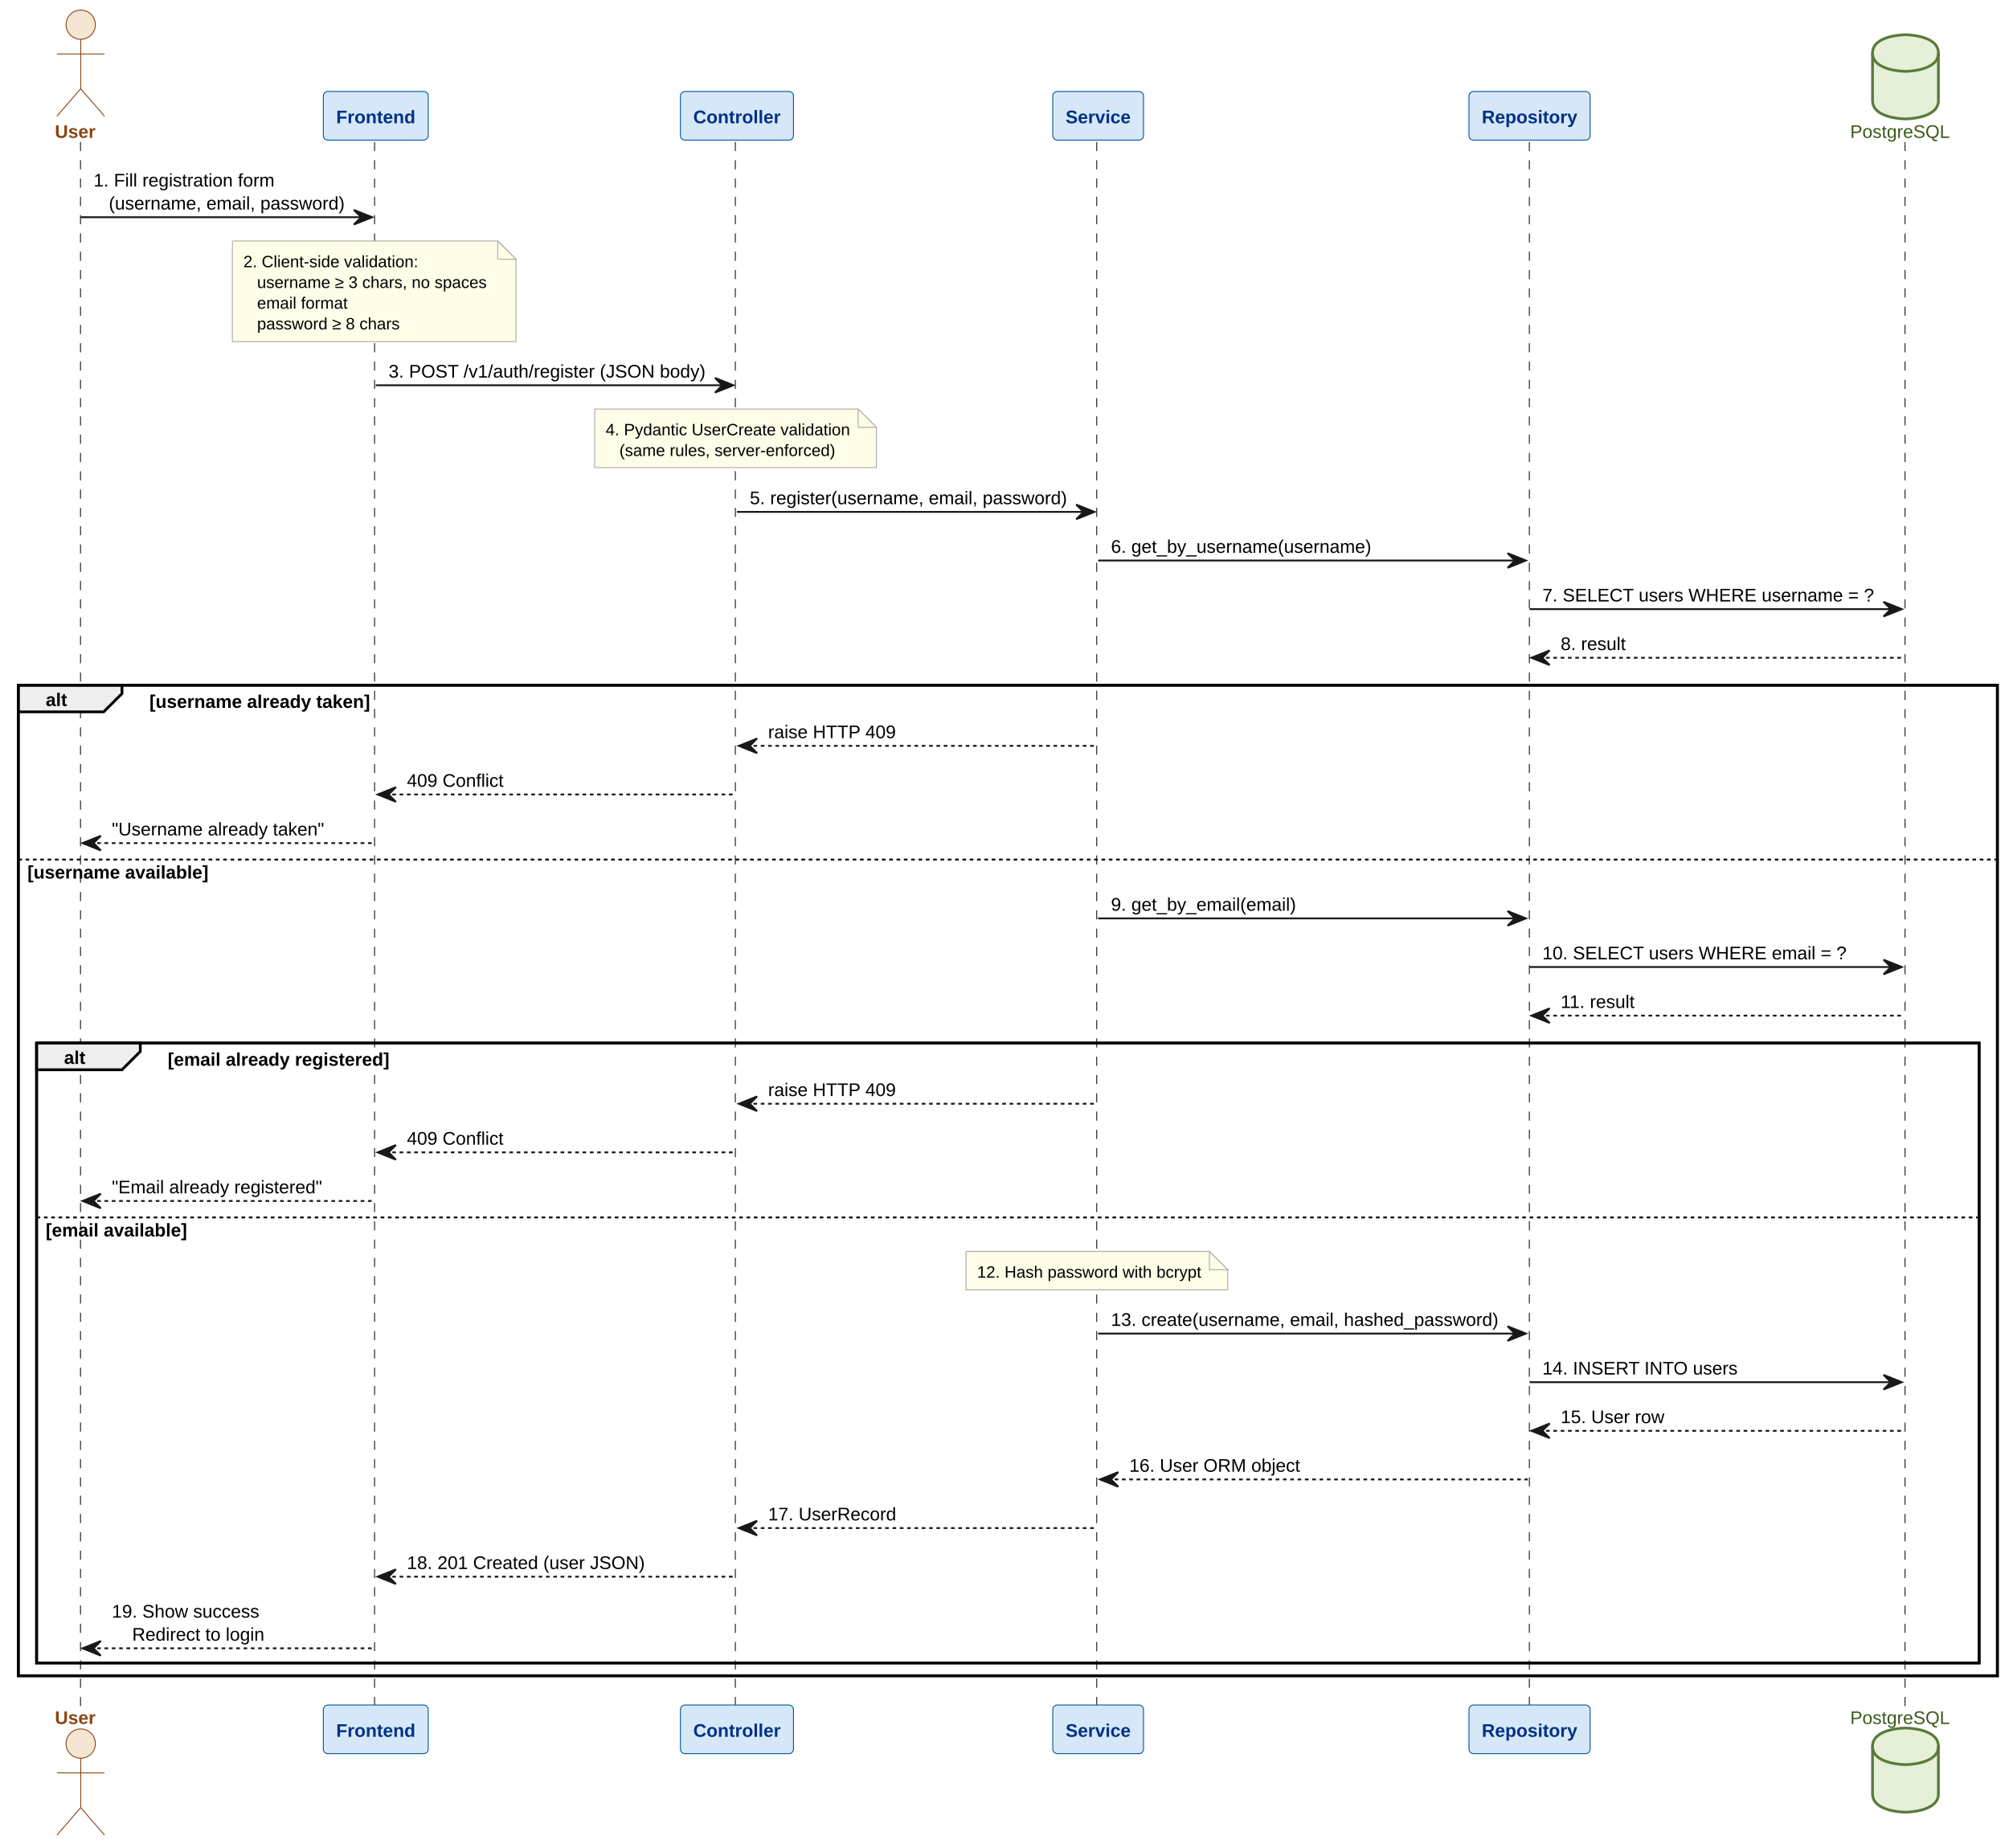
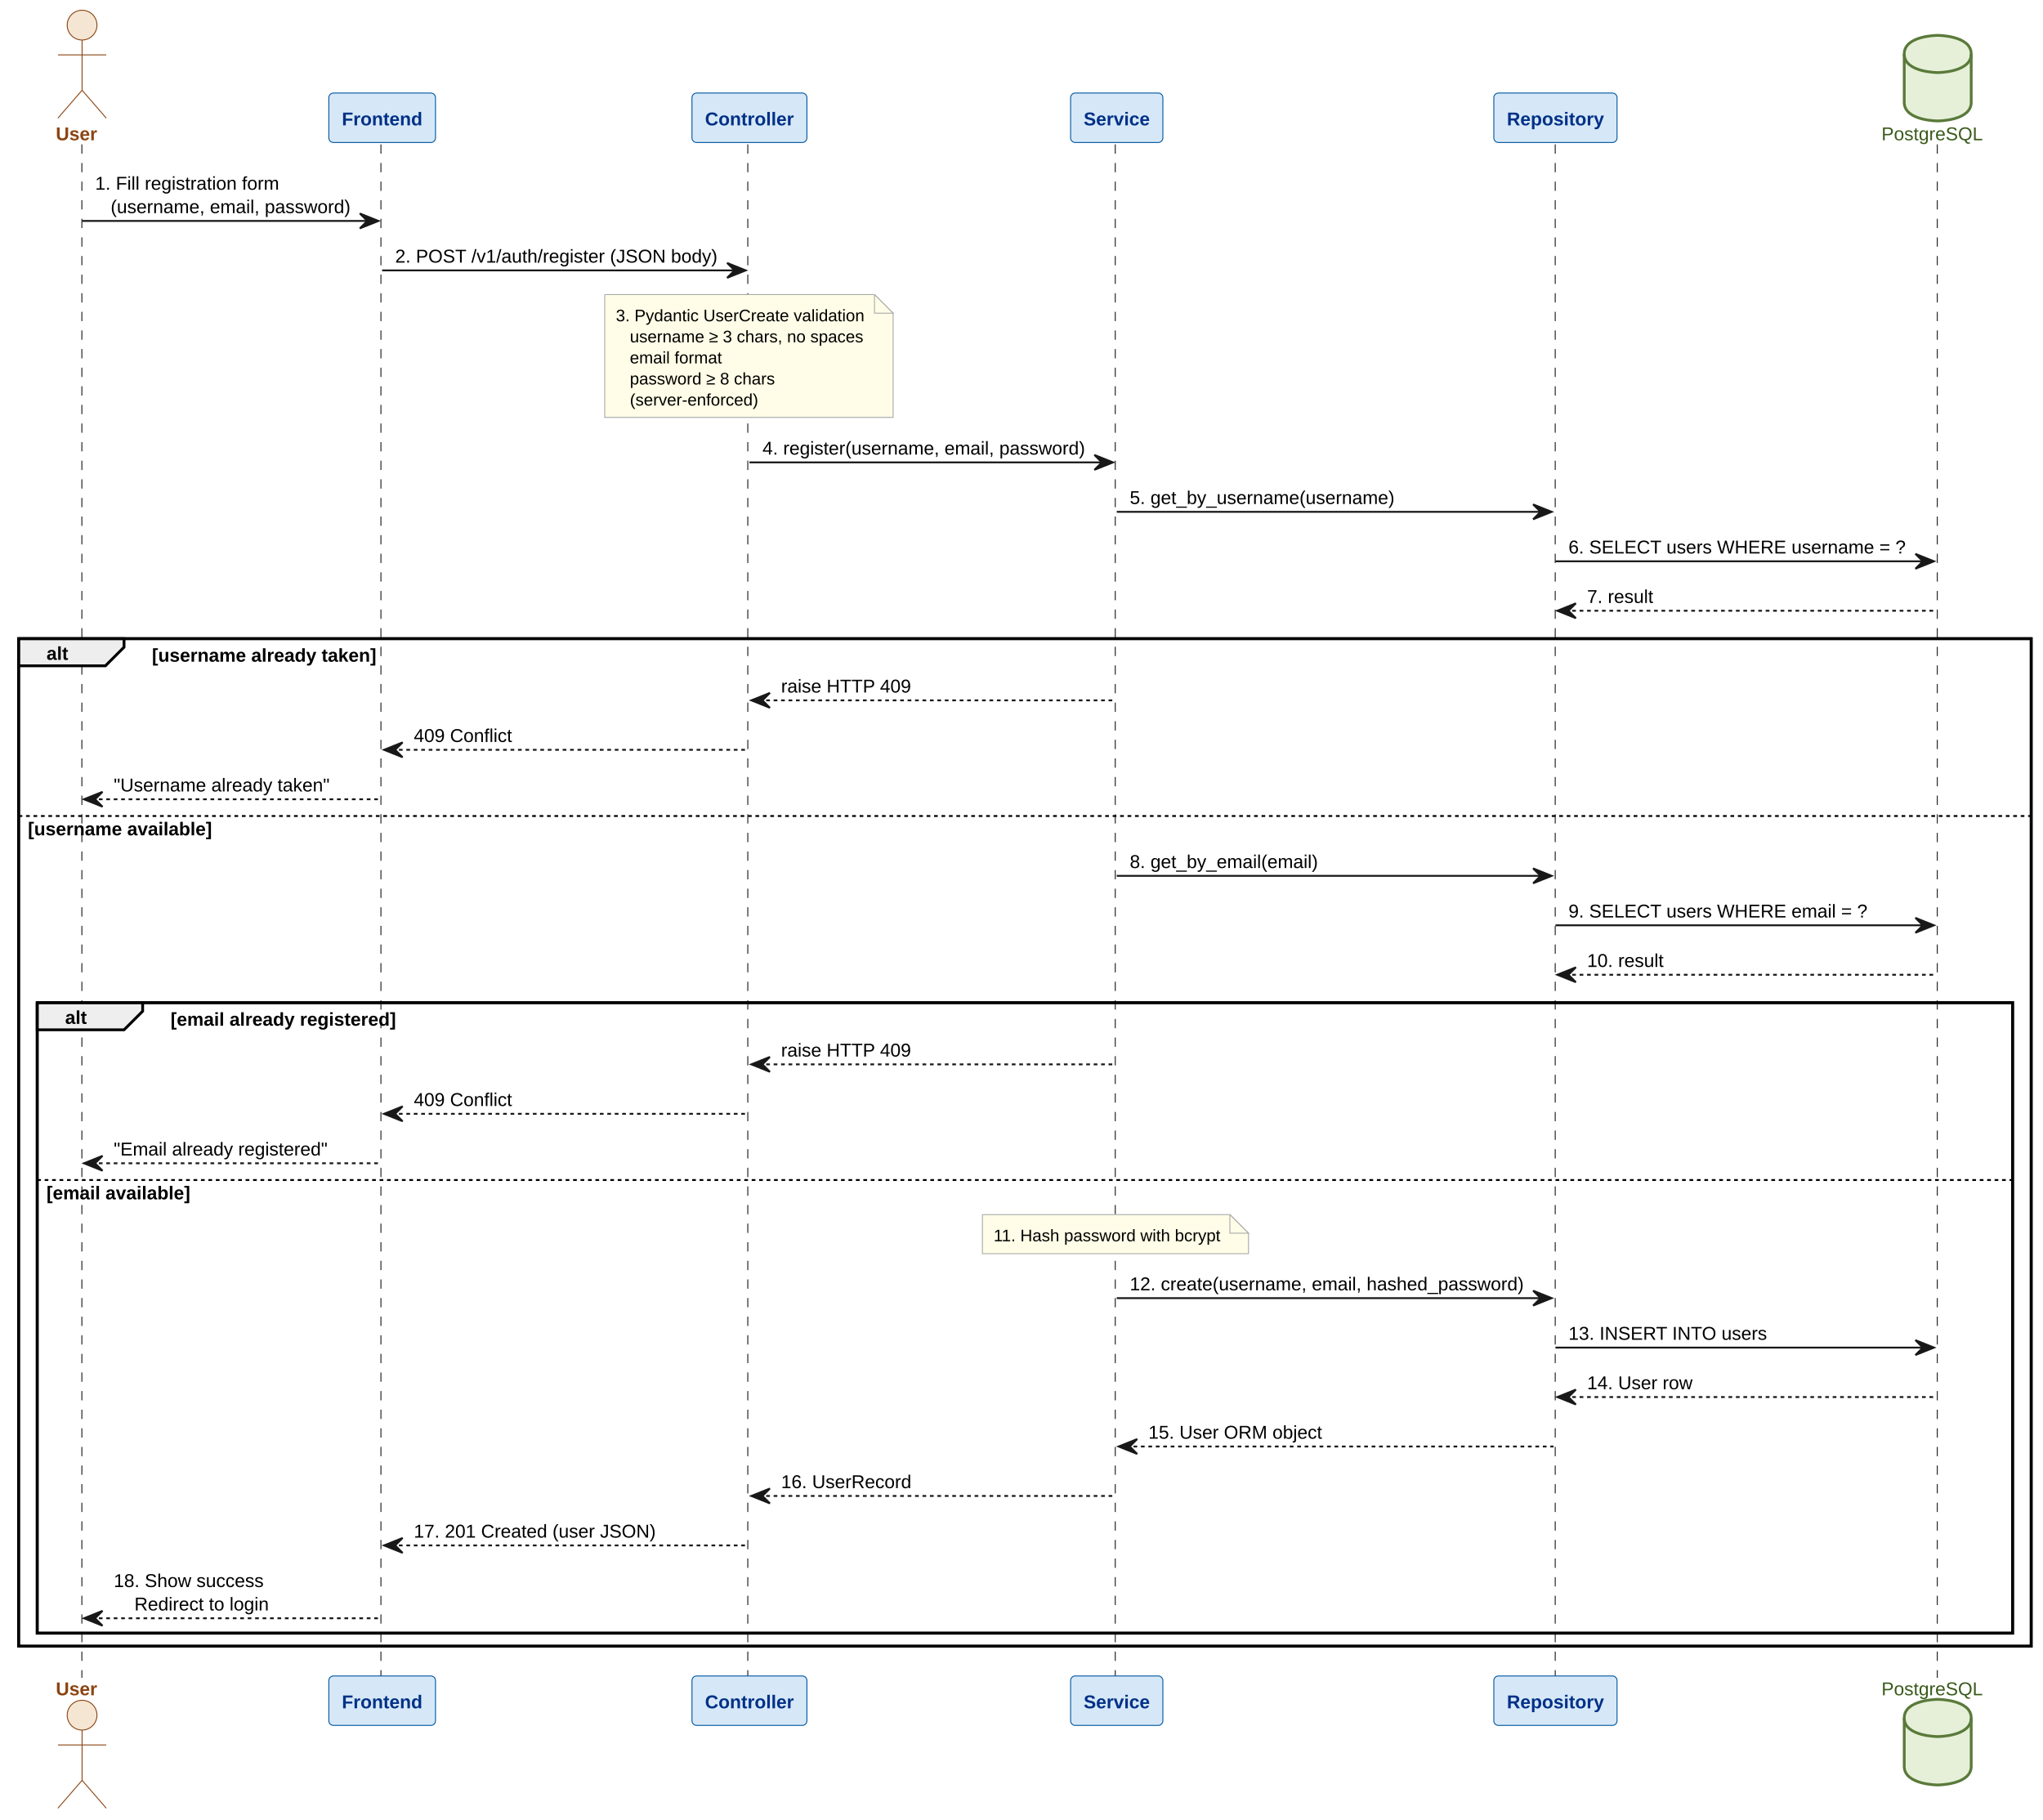
- <svg xmlns="http://www.w3.org/2000/svg" contentStyleType="text/css" height="1010px" preserveAspectRatio="none" style="width:1098px;height:1010px;background:#FFFFFF;" version="1.1" viewBox="0 0 1098 1010" width="1098px" zoomAndPan="magnify">
+ <svg xmlns="http://www.w3.org/2000/svg" contentStyleType="text/css" height="978px" preserveAspectRatio="none" style="width:1098px;height:978px;background:#FFFFFF;" version="1.1" viewBox="0 0 1098 978" width="1098px" zoomAndPan="magnify">
  <defs />
  <g>
-     <rect fill="none" height="541.461" style="stroke:#000000;stroke-width:1.5;" width="1081.654" x="10" y="374.547" />
-     <rect fill="none" height="338.836" style="stroke:#000000;stroke-width:1.5;" width="1061.654" x="20" y="570.172" />
-     <line style="stroke:#181818;stroke-width:0.5;stroke-dasharray:5.0,5.0;" x1="44" x2="44" y1="77.578" y2="933.008" />
-     <line style="stroke:#181818;stroke-width:0.5;stroke-dasharray:5.0,5.0;" x1="204.726" x2="204.726" y1="77.578" y2="933.008" />
-     <line style="stroke:#181818;stroke-width:0.5;stroke-dasharray:5.0,5.0;" x1="401.898" x2="401.898" y1="77.578" y2="933.008" />
-     <line style="stroke:#181818;stroke-width:0.5;stroke-dasharray:5.0,5.0;" x1="599.393" x2="599.393" y1="77.578" y2="933.008" />
-     <line style="stroke:#181818;stroke-width:0.5;stroke-dasharray:5.0,5.0;" x1="835.847" x2="835.847" y1="77.578" y2="933.008" />
-     <line style="stroke:#181818;stroke-width:0.5;stroke-dasharray:5.0,5.0;" x1="1041.182" x2="1041.182" y1="77.578" y2="933.008" />
+     <rect fill="none" height="541.461" style="stroke:#000000;stroke-width:1.5;" width="1081.654" x="10" y="343.227" />
+     <rect fill="none" height="338.836" style="stroke:#000000;stroke-width:1.5;" width="1061.654" x="20" y="538.852" />
+     <line style="stroke:#181818;stroke-width:0.5;stroke-dasharray:5.0,5.0;" x1="44" x2="44" y1="77.578" y2="901.688" />
+     <line style="stroke:#181818;stroke-width:0.5;stroke-dasharray:5.0,5.0;" x1="204.726" x2="204.726" y1="77.578" y2="901.688" />
+     <line style="stroke:#181818;stroke-width:0.5;stroke-dasharray:5.0,5.0;" x1="401.898" x2="401.898" y1="77.578" y2="901.688" />
+     <line style="stroke:#181818;stroke-width:0.5;stroke-dasharray:5.0,5.0;" x1="599.393" x2="599.393" y1="77.578" y2="901.688" />
+     <line style="stroke:#181818;stroke-width:0.5;stroke-dasharray:5.0,5.0;" x1="835.847" x2="835.847" y1="77.578" y2="901.688" />
+     <line style="stroke:#181818;stroke-width:0.5;stroke-dasharray:5.0,5.0;" x1="1041.182" x2="1041.182" y1="77.578" y2="901.688" />
    <text fill="#8B4513" font-family="Liberation Sans" font-size="10" font-weight="bold" lengthAdjust="spacing" textLength="22.236" x="30" y="75.381">User</text>
    <ellipse cx="44.118" cy="13.5" fill="#F5E6D3" rx="8" ry="8" style="stroke:#8B4513;stroke-width:0.5;" />
    <path d="M44.118,21.5 L44.118,48.5 M31.118,29.5 L57.118,29.5 M44.118,48.5 L31.118,63.5 M44.118,48.5 L57.118,63.5 " fill="none" style="stroke:#8B4513;stroke-width:0.5;" />
-     <text fill="#8B4513" font-family="Liberation Sans" font-size="10" font-weight="bold" lengthAdjust="spacing" textLength="22.236" x="30" y="942.389">User</text>
-     <ellipse cx="44.118" cy="953.086" fill="#F5E6D3" rx="8" ry="8" style="stroke:#8B4513;stroke-width:0.5;" />
-     <path d="M44.118,961.086 L44.118,988.086 M31.118,969.086 L57.118,969.086 M44.118,988.086 L31.118,1003.086 M44.118,988.086 L57.118,1003.086 " fill="none" style="stroke:#8B4513;stroke-width:0.5;" />
+     <text fill="#8B4513" font-family="Liberation Sans" font-size="10" font-weight="bold" lengthAdjust="spacing" textLength="22.236" x="30" y="911.068">User</text>
+     <ellipse cx="44.118" cy="921.766" fill="#F5E6D3" rx="8" ry="8" style="stroke:#8B4513;stroke-width:0.5;" />
+     <path d="M44.118,929.766 L44.118,956.766 M31.118,937.766 L57.118,937.766 M44.118,956.766 L31.118,971.766 M44.118,956.766 L57.118,971.766 " fill="none" style="stroke:#8B4513;stroke-width:0.5;" />
    <rect fill="#D6E8F7" height="26.578" rx="2.5" ry="2.5" style="stroke:#0056A0;stroke-width:0.5;" width="57.325" x="176.726" y="50" />
    <text fill="#003087" font-family="Liberation Sans" font-size="10" font-weight="bold" lengthAdjust="spacing" textLength="43.325" x="183.726" y="67.381">Frontend</text>
-     <rect fill="#D6E8F7" height="26.578" rx="2.5" ry="2.5" style="stroke:#0056A0;stroke-width:0.5;" width="57.325" x="176.726" y="932.008" />
-     <text fill="#003087" font-family="Liberation Sans" font-size="10" font-weight="bold" lengthAdjust="spacing" textLength="43.325" x="183.726" y="949.389">Frontend</text>
+     <rect fill="#D6E8F7" height="26.578" rx="2.5" ry="2.5" style="stroke:#0056A0;stroke-width:0.5;" width="57.325" x="176.726" y="900.688" />
+     <text fill="#003087" font-family="Liberation Sans" font-size="10" font-weight="bold" lengthAdjust="spacing" textLength="43.325" x="183.726" y="918.068">Frontend</text>
    <rect fill="#D6E8F7" height="26.578" rx="2.5" ry="2.5" style="stroke:#0056A0;stroke-width:0.5;" width="61.778" x="371.898" y="50" />
    <text fill="#003087" font-family="Liberation Sans" font-size="10" font-weight="bold" lengthAdjust="spacing" textLength="47.778" x="378.898" y="67.381">Controller</text>
-     <rect fill="#D6E8F7" height="26.578" rx="2.5" ry="2.5" style="stroke:#0056A0;stroke-width:0.5;" width="61.778" x="371.898" y="932.008" />
-     <text fill="#003087" font-family="Liberation Sans" font-size="10" font-weight="bold" lengthAdjust="spacing" textLength="47.778" x="378.898" y="949.389">Controller</text>
+     <rect fill="#D6E8F7" height="26.578" rx="2.5" ry="2.5" style="stroke:#0056A0;stroke-width:0.5;" width="61.778" x="371.898" y="900.688" />
+     <text fill="#003087" font-family="Liberation Sans" font-size="10" font-weight="bold" lengthAdjust="spacing" textLength="47.778" x="378.898" y="918.068">Controller</text>
    <rect fill="#D6E8F7" height="26.578" rx="2.5" ry="2.5" style="stroke:#0056A0;stroke-width:0.5;" width="49.586" x="575.393" y="50" />
    <text fill="#003087" font-family="Liberation Sans" font-size="10" font-weight="bold" lengthAdjust="spacing" textLength="35.586" x="582.393" y="67.381">Service</text>
-     <rect fill="#D6E8F7" height="26.578" rx="2.5" ry="2.5" style="stroke:#0056A0;stroke-width:0.5;" width="49.586" x="575.393" y="932.008" />
-     <text fill="#003087" font-family="Liberation Sans" font-size="10" font-weight="bold" lengthAdjust="spacing" textLength="35.586" x="582.393" y="949.389">Service</text>
+     <rect fill="#D6E8F7" height="26.578" rx="2.5" ry="2.5" style="stroke:#0056A0;stroke-width:0.5;" width="49.586" x="575.393" y="900.688" />
+     <text fill="#003087" font-family="Liberation Sans" font-size="10" font-weight="bold" lengthAdjust="spacing" textLength="35.586" x="582.393" y="918.068">Service</text>
    <rect fill="#D6E8F7" height="26.578" rx="2.5" ry="2.5" style="stroke:#0056A0;stroke-width:0.5;" width="66.231" x="802.847" y="50" />
    <text fill="#003087" font-family="Liberation Sans" font-size="10" font-weight="bold" lengthAdjust="spacing" textLength="52.231" x="809.847" y="67.381">Repository</text>
-     <rect fill="#D6E8F7" height="26.578" rx="2.5" ry="2.5" style="stroke:#0056A0;stroke-width:0.5;" width="66.231" x="802.847" y="932.008" />
-     <text fill="#003087" font-family="Liberation Sans" font-size="10" font-weight="bold" lengthAdjust="spacing" textLength="52.231" x="809.847" y="949.389">Repository</text>
+     <rect fill="#D6E8F7" height="26.578" rx="2.5" ry="2.5" style="stroke:#0056A0;stroke-width:0.5;" width="66.231" x="802.847" y="900.688" />
+     <text fill="#003087" font-family="Liberation Sans" font-size="10" font-weight="bold" lengthAdjust="spacing" textLength="52.231" x="809.847" y="918.068">Repository</text>
    <text fill="#3A5A1A" font-family="Liberation Sans" font-size="10" lengthAdjust="spacing" textLength="54.473" x="1011.182" y="75.381">PostgreSQL</text>
    <path d="M1023.418,29 C1023.418,19 1041.418,19 1041.418,19 C1041.418,19 1059.418,19 1059.418,29 L1059.418,55 C1059.418,65 1041.418,65 1041.418,65 C1041.418,65 1023.418,65 1023.418,55 L1023.418,29 " fill="#E6F0D8" style="stroke:#5A7A3A;stroke-width:1.5;" />
    <path d="M1023.418,29 C1023.418,39 1041.418,39 1041.418,39 C1041.418,39 1059.418,39 1059.418,29 " fill="none" style="stroke:#5A7A3A;stroke-width:1.5;" />
-     <text fill="#3A5A1A" font-family="Liberation Sans" font-size="10" lengthAdjust="spacing" textLength="54.473" x="1011.182" y="942.389">PostgreSQL</text>
-     <path d="M1023.418,954.586 C1023.418,944.586 1041.418,944.586 1041.418,944.586 C1041.418,944.586 1059.418,944.586 1059.418,954.586 L1059.418,980.586 C1059.418,990.586 1041.418,990.586 1041.418,990.586 C1041.418,990.586 1023.418,990.586 1023.418,980.586 L1023.418,954.586 " fill="#E6F0D8" style="stroke:#5A7A3A;stroke-width:1.5;" />
-     <path d="M1023.418,954.586 C1023.418,964.586 1041.418,964.586 1041.418,964.586 C1041.418,964.586 1059.418,964.586 1059.418,954.586 " fill="none" style="stroke:#5A7A3A;stroke-width:1.5;" />
+     <text fill="#3A5A1A" font-family="Liberation Sans" font-size="10" lengthAdjust="spacing" textLength="54.473" x="1011.182" y="911.068">PostgreSQL</text>
+     <path d="M1023.418,923.266 C1023.418,913.266 1041.418,913.266 1041.418,913.266 C1041.418,913.266 1059.418,913.266 1059.418,923.266 L1059.418,949.266 C1059.418,959.266 1041.418,959.266 1041.418,959.266 C1041.418,959.266 1023.418,959.266 1023.418,949.266 L1023.418,923.266 " fill="#E6F0D8" style="stroke:#5A7A3A;stroke-width:1.5;" />
+     <path d="M1023.418,923.266 C1023.418,933.266 1041.418,933.266 1041.418,933.266 C1041.418,933.266 1059.418,933.266 1059.418,923.266 " fill="none" style="stroke:#5A7A3A;stroke-width:1.5;" />
    <polygon fill="#181818" points="193.389,114.734,203.389,118.734,193.389,122.734,197.389,118.734" style="stroke:#181818;stroke-width:1;" />
    <line style="stroke:#181818;stroke-width:1;" x1="44.118" x2="199.389" y1="118.734" y2="118.734" />
    <text fill="#000000" font-family="Liberation Sans" font-size="10" lengthAdjust="spacing" textLength="98.916" x="51.118" y="101.959">1. Fill registration form</text>
    <text fill="#000000" font-family="Liberation Sans" font-size="10" lengthAdjust="spacing" textLength="128.935" x="59.453" y="114.537">(username, email, password)</text>
-     <path d="M127,131.734 L127,186.734 L282,186.734 L282,141.734 L272,131.734 L127,131.734 " fill="#FFFDE7" style="stroke:#AAAAAA;stroke-width:0.5;" />
-     <path d="M272,131.734 L272,141.734 L282,141.734 L272,131.734 " fill="#FFFDE7" style="stroke:#AAAAAA;stroke-width:0.5;" />
-     <text fill="#000000" font-family="Liberation Sans" font-size="9" lengthAdjust="spacing" textLength="95.55" x="133" y="146.077">2. Client-side validation:</text>
-     <text fill="#000000" font-family="Liberation Sans" font-size="9" lengthAdjust="spacing" textLength="126.716" x="140.501" y="157.398">username ≥ 3 chars, no spaces</text>
-     <text fill="#000000" font-family="Liberation Sans" font-size="9" lengthAdjust="spacing" textLength="49.513" x="140.501" y="168.718">email format</text>
-     <text fill="#000000" font-family="Liberation Sans" font-size="9" lengthAdjust="spacing" textLength="79.185" x="140.501" y="180.038">password ≥ 8 chars</text>
-     <polygon fill="#181818" points="390.787,206.594,400.787,210.594,390.787,214.594,394.787,210.594" style="stroke:#181818;stroke-width:1;" />
-     <line style="stroke:#181818;stroke-width:1;" x1="205.389" x2="396.787" y1="210.594" y2="210.594" />
-     <text fill="#000000" font-family="Liberation Sans" font-size="10" lengthAdjust="spacing" textLength="173.398" x="212.389" y="206.397">3. POST /v1/auth/register (JSON body)</text>
-     <path d="M325,223.594 L325,255.594 L479,255.594 L479,233.594 L469,223.594 L325,223.594 " fill="#FFFDE7" style="stroke:#AAAAAA;stroke-width:0.5;" />
-     <path d="M469,223.594 L469,233.594 L479,233.594 L469,223.594 " fill="#FFFDE7" style="stroke:#AAAAAA;stroke-width:0.5;" />
-     <text fill="#000000" font-family="Liberation Sans" font-size="9" lengthAdjust="spacing" textLength="133.567" x="331" y="237.936">4. Pydantic UserCreate validation</text>
-     <text fill="#000000" font-family="Liberation Sans" font-size="9" lengthAdjust="spacing" textLength="118.037" x="338.502" y="249.257">(same rules, server-enforced)</text>
-     <polygon fill="#181818" points="588.186,275.812,598.186,279.812,588.186,283.812,592.186,279.812" style="stroke:#181818;stroke-width:1;" />
-     <line style="stroke:#181818;stroke-width:1;" x1="402.787" x2="594.186" y1="279.812" y2="279.812" />
-     <text fill="#000000" font-family="Liberation Sans" font-size="10" lengthAdjust="spacing" textLength="173.398" x="409.787" y="275.615">5. register(username, email, password)</text>
-     <polygon fill="#181818" points="823.963,302.391,833.963,306.391,823.963,310.391,827.963,306.391" style="stroke:#181818;stroke-width:1;" />
-     <line style="stroke:#181818;stroke-width:1;" x1="600.186" x2="829.963" y1="306.391" y2="306.391" />
-     <text fill="#000000" font-family="Liberation Sans" font-size="10" lengthAdjust="spacing" textLength="142.3" x="607.186" y="302.193">6. get_by_username(username)</text>
-     <polygon fill="#181818" points="1029.418,328.969,1039.418,332.969,1029.418,336.969,1033.418,332.969" style="stroke:#181818;stroke-width:1;" />
-     <line style="stroke:#181818;stroke-width:1;" x1="835.963" x2="1035.418" y1="332.969" y2="332.969" />
-     <text fill="#000000" font-family="Liberation Sans" font-size="10" lengthAdjust="spacing" textLength="181.455" x="842.963" y="328.772">7. SELECT users WHERE username = ?</text>
-     <polygon fill="#181818" points="846.963,355.547,836.963,359.547,846.963,363.547,842.963,359.547" style="stroke:#181818;stroke-width:1;" />
-     <line style="stroke:#181818;stroke-width:1;stroke-dasharray:2.0,2.0;" x1="840.963" x2="1040.418" y1="359.547" y2="359.547" />
-     <text fill="#000000" font-family="Liberation Sans" font-size="10" lengthAdjust="spacing" textLength="35.571" x="852.963" y="355.35">8. result</text>
-     <path d="M10,374.547 L66.67,374.547 L66.67,379.125 L56.67,389.125 L10,389.125 L10,374.547 " fill="#EEEEEE" style="stroke:#000000;stroke-width:1.5;" />
-     <rect fill="none" height="541.461" style="stroke:#000000;stroke-width:1.5;" width="1081.654" x="10" y="374.547" />
-     <text fill="#000000" font-family="Liberation Sans" font-size="10" font-weight="bold" lengthAdjust="spacing" textLength="11.67" x="25" y="385.928">alt</text>
-     <text fill="#000000" font-family="Liberation Sans" font-size="10" font-weight="bold" lengthAdjust="spacing" textLength="120.61" x="81.67" y="386.928">[username already taken]</text>
-     <polygon fill="#181818" points="413.787,403.703,403.787,407.703,413.787,411.703,409.787,407.703" style="stroke:#181818;stroke-width:1;" />
-     <line style="stroke:#181818;stroke-width:1;stroke-dasharray:2.0,2.0;" x1="407.787" x2="599.186" y1="407.703" y2="407.703" />
-     <text fill="#000000" font-family="Liberation Sans" font-size="10" lengthAdjust="spacing" textLength="70.024" x="419.787" y="403.506">raise HTTP 409</text>
-     <polygon fill="#181818" points="216.389,430.281,206.389,434.281,216.389,438.281,212.389,434.281" style="stroke:#181818;stroke-width:1;" />
-     <line style="stroke:#181818;stroke-width:1;stroke-dasharray:2.0,2.0;" x1="210.389" x2="401.787" y1="434.281" y2="434.281" />
-     <text fill="#000000" font-family="Liberation Sans" font-size="10" lengthAdjust="spacing" textLength="52.808" x="222.389" y="430.084">409 Conflict</text>
-     <polygon fill="#181818" points="55.118,456.859,45.118,460.859,55.118,464.859,51.118,460.859" style="stroke:#181818;stroke-width:1;" />
-     <line style="stroke:#181818;stroke-width:1;stroke-dasharray:2.0,2.0;" x1="49.118" x2="204.389" y1="460.859" y2="460.859" />
-     <text fill="#000000" font-family="Liberation Sans" font-size="10" lengthAdjust="spacing" textLength="116.045" x="61.118" y="456.662">"Username already taken"</text>
-     <line style="stroke:#000000;stroke-width:1;stroke-dasharray:2.0,2.0;" x1="10" x2="1091.654" y1="469.859" y2="469.859" />
-     <text fill="#000000" font-family="Liberation Sans" font-size="10" font-weight="bold" lengthAdjust="spacing" textLength="98.936" x="15" y="480.24">[username available]</text>
-     <polygon fill="#181818" points="823.963,498.016,833.963,502.016,823.963,506.016,827.963,502.016" style="stroke:#181818;stroke-width:1;" />
-     <line style="stroke:#181818;stroke-width:1;" x1="600.186" x2="829.963" y1="502.016" y2="502.016" />
-     <text fill="#000000" font-family="Liberation Sans" font-size="10" lengthAdjust="spacing" textLength="101.157" x="607.186" y="497.818">9. get_by_email(email)</text>
-     <polygon fill="#181818" points="1029.418,524.594,1039.418,528.594,1029.418,532.594,1033.418,528.594" style="stroke:#181818;stroke-width:1;" />
-     <line style="stroke:#181818;stroke-width:1;" x1="835.963" x2="1035.418" y1="528.594" y2="528.594" />
-     <text fill="#000000" font-family="Liberation Sans" font-size="10" lengthAdjust="spacing" textLength="166.445" x="842.963" y="524.396">10. SELECT users WHERE email = ?</text>
-     <polygon fill="#181818" points="846.963,551.172,836.963,555.172,846.963,559.172,842.963,555.172" style="stroke:#181818;stroke-width:1;" />
-     <line style="stroke:#181818;stroke-width:1;stroke-dasharray:2.0,2.0;" x1="840.963" x2="1040.418" y1="555.172" y2="555.172" />
-     <text fill="#000000" font-family="Liberation Sans" font-size="10" lengthAdjust="spacing" textLength="41.133" x="852.963" y="550.975">11. result</text>
-     <path d="M20,570.172 L76.67,570.172 L76.67,574.75 L66.67,584.75 L20,584.75 L20,570.172 " fill="#EEEEEE" style="stroke:#000000;stroke-width:1.5;" />
-     <rect fill="none" height="338.836" style="stroke:#000000;stroke-width:1.5;" width="1061.654" x="20" y="570.172" />
-     <text fill="#000000" font-family="Liberation Sans" font-size="10" font-weight="bold" lengthAdjust="spacing" textLength="11.67" x="35" y="581.553">alt</text>
-     <text fill="#000000" font-family="Liberation Sans" font-size="10" font-weight="bold" lengthAdjust="spacing" textLength="121.167" x="91.67" y="582.553">[email already registered]</text>
-     <polygon fill="#181818" points="413.787,599.328,403.787,603.328,413.787,607.328,409.787,603.328" style="stroke:#181818;stroke-width:1;" />
-     <line style="stroke:#181818;stroke-width:1;stroke-dasharray:2.0,2.0;" x1="407.787" x2="599.186" y1="603.328" y2="603.328" />
-     <text fill="#000000" font-family="Liberation Sans" font-size="10" lengthAdjust="spacing" textLength="70.024" x="419.787" y="599.131">raise HTTP 409</text>
-     <polygon fill="#181818" points="216.389,625.906,206.389,629.906,216.389,633.906,212.389,629.906" style="stroke:#181818;stroke-width:1;" />
-     <line style="stroke:#181818;stroke-width:1;stroke-dasharray:2.0,2.0;" x1="210.389" x2="401.787" y1="629.906" y2="629.906" />
-     <text fill="#000000" font-family="Liberation Sans" font-size="10" lengthAdjust="spacing" textLength="52.808" x="222.389" y="625.709">409 Conflict</text>
-     <polygon fill="#181818" points="55.118,652.484,45.118,656.484,55.118,660.484,51.118,656.484" style="stroke:#181818;stroke-width:1;" />
-     <line style="stroke:#181818;stroke-width:1;stroke-dasharray:2.0,2.0;" x1="49.118" x2="204.389" y1="656.484" y2="656.484" />
-     <text fill="#000000" font-family="Liberation Sans" font-size="10" lengthAdjust="spacing" textLength="114.927" x="61.118" y="652.287">"Email already registered"</text>
-     <line style="stroke:#000000;stroke-width:1;stroke-dasharray:2.0,2.0;" x1="20" x2="1081.654" y1="665.484" y2="665.484" />
-     <text fill="#000000" font-family="Liberation Sans" font-size="10" font-weight="bold" lengthAdjust="spacing" textLength="77.261" x="25" y="675.865">[email available]</text>
-     <path d="M528,684.062 L528,705.062 L671,705.062 L671,694.062 L661,684.062 L528,684.062 " fill="#FFFDE7" style="stroke:#AAAAAA;stroke-width:0.5;" />
-     <path d="M661,684.062 L661,694.062 L671,694.062 L661,684.062 " fill="#FFFDE7" style="stroke:#AAAAAA;stroke-width:0.5;" />
-     <text fill="#000000" font-family="Liberation Sans" font-size="9" lengthAdjust="spacing" textLength="122.555" x="534" y="698.405">12. Hash password with bcrypt</text>
-     <polygon fill="#181818" points="823.963,724.961,833.963,728.961,823.963,732.961,827.963,728.961" style="stroke:#181818;stroke-width:1;" />
-     <line style="stroke:#181818;stroke-width:1;" x1="600.186" x2="829.963" y1="728.961" y2="728.961" />
-     <text fill="#000000" font-family="Liberation Sans" font-size="10" lengthAdjust="spacing" textLength="211.777" x="607.186" y="724.764">13. create(username, email, hashed_password)</text>
-     <polygon fill="#181818" points="1029.418,751.539,1039.418,755.539,1029.418,759.539,1033.418,755.539" style="stroke:#181818;stroke-width:1;" />
-     <line style="stroke:#181818;stroke-width:1;" x1="835.963" x2="1035.418" y1="755.539" y2="755.539" />
-     <text fill="#000000" font-family="Liberation Sans" font-size="10" lengthAdjust="spacing" textLength="107.246" x="842.963" y="751.342">14. INSERT INTO users</text>
-     <polygon fill="#181818" points="846.963,778.117,836.963,782.117,846.963,786.117,842.963,782.117" style="stroke:#181818;stroke-width:1;" />
-     <line style="stroke:#181818;stroke-width:1;stroke-dasharray:2.0,2.0;" x1="840.963" x2="1040.418" y1="782.117" y2="782.117" />
-     <text fill="#000000" font-family="Liberation Sans" font-size="10" lengthAdjust="spacing" textLength="56.685" x="852.963" y="777.92">15. User row</text>
-     <polygon fill="#181818" points="611.186,804.695,601.186,808.695,611.186,812.695,607.186,808.695" style="stroke:#181818;stroke-width:1;" />
-     <line style="stroke:#181818;stroke-width:1;stroke-dasharray:2.0,2.0;" x1="605.186" x2="834.963" y1="808.695" y2="808.695" />
-     <text fill="#000000" font-family="Liberation Sans" font-size="10" lengthAdjust="spacing" textLength="93.364" x="617.186" y="804.498">16. User ORM object</text>
-     <polygon fill="#181818" points="413.787,831.273,403.787,835.273,413.787,839.273,409.787,835.273" style="stroke:#181818;stroke-width:1;" />
-     <line style="stroke:#181818;stroke-width:1;stroke-dasharray:2.0,2.0;" x1="407.787" x2="599.186" y1="835.273" y2="835.273" />
-     <text fill="#000000" font-family="Liberation Sans" font-size="10" lengthAdjust="spacing" textLength="70.029" x="419.787" y="831.076">17. UserRecord</text>
-     <polygon fill="#181818" points="216.389,857.852,206.389,861.852,216.389,865.852,212.389,861.852" style="stroke:#181818;stroke-width:1;" />
-     <line style="stroke:#181818;stroke-width:1;stroke-dasharray:2.0,2.0;" x1="210.389" x2="401.787" y1="861.852" y2="861.852" />
-     <text fill="#000000" font-family="Liberation Sans" font-size="10" lengthAdjust="spacing" textLength="130.059" x="222.389" y="857.654">18. 201 Created (user JSON)</text>
-     <polygon fill="#181818" points="55.118,897.008,45.118,901.008,55.118,905.008,51.118,901.008" style="stroke:#181818;stroke-width:1;" />
-     <line style="stroke:#181818;stroke-width:1;stroke-dasharray:2.0,2.0;" x1="49.118" x2="204.389" y1="901.008" y2="901.008" />
-     <text fill="#000000" font-family="Liberation Sans" font-size="10" lengthAdjust="spacing" textLength="80.596" x="61.118" y="884.232">19. Show success</text>
-     <text fill="#000000" font-family="Liberation Sans" font-size="10" lengthAdjust="spacing" textLength="72.261" x="72.231" y="896.811">Redirect to login</text>
+     <polygon fill="#181818" points="390.787,141.312,400.787,145.312,390.787,149.312,394.787,145.312" style="stroke:#181818;stroke-width:1;" />
+     <line style="stroke:#181818;stroke-width:1;" x1="205.389" x2="396.787" y1="145.312" y2="145.312" />
+     <text fill="#000000" font-family="Liberation Sans" font-size="10" lengthAdjust="spacing" textLength="173.398" x="212.389" y="141.115">2. POST /v1/auth/register (JSON body)</text>
+     <path d="M325,158.312 L325,224.312 L480,224.312 L480,168.312 L470,158.312 L325,158.312 " fill="#FFFDE7" style="stroke:#AAAAAA;stroke-width:0.5;" />
+     <path d="M470,158.312 L470,168.312 L480,168.312 L470,158.312 " fill="#FFFDE7" style="stroke:#AAAAAA;stroke-width:0.5;" />
+     <text fill="#000000" font-family="Liberation Sans" font-size="9" lengthAdjust="spacing" textLength="133.567" x="331" y="172.655">3. Pydantic UserCreate validation</text>
+     <text fill="#000000" font-family="Liberation Sans" font-size="9" lengthAdjust="spacing" textLength="126.716" x="338.502" y="183.976">username ≥ 3 chars, no spaces</text>
+     <text fill="#000000" font-family="Liberation Sans" font-size="9" lengthAdjust="spacing" textLength="49.513" x="338.502" y="195.296">email format</text>
+     <text fill="#000000" font-family="Liberation Sans" font-size="9" lengthAdjust="spacing" textLength="79.185" x="338.502" y="206.616">password ≥ 8 chars</text>
+     <text fill="#000000" font-family="Liberation Sans" font-size="9" lengthAdjust="spacing" textLength="69.02" x="338.502" y="217.936">(server-enforced)</text>
+     <polygon fill="#181818" points="588.186,244.492,598.186,248.492,588.186,252.492,592.186,248.492" style="stroke:#181818;stroke-width:1;" />
+     <line style="stroke:#181818;stroke-width:1;" x1="402.787" x2="594.186" y1="248.492" y2="248.492" />
+     <text fill="#000000" font-family="Liberation Sans" font-size="10" lengthAdjust="spacing" textLength="173.398" x="409.787" y="244.295">4. register(username, email, password)</text>
+     <polygon fill="#181818" points="823.963,271.07,833.963,275.07,823.963,279.07,827.963,275.07" style="stroke:#181818;stroke-width:1;" />
+     <line style="stroke:#181818;stroke-width:1;" x1="600.186" x2="829.963" y1="275.07" y2="275.07" />
+     <text fill="#000000" font-family="Liberation Sans" font-size="10" lengthAdjust="spacing" textLength="142.3" x="607.186" y="270.873">5. get_by_username(username)</text>
+     <polygon fill="#181818" points="1029.418,297.648,1039.418,301.648,1029.418,305.648,1033.418,301.648" style="stroke:#181818;stroke-width:1;" />
+     <line style="stroke:#181818;stroke-width:1;" x1="835.963" x2="1035.418" y1="301.648" y2="301.648" />
+     <text fill="#000000" font-family="Liberation Sans" font-size="10" lengthAdjust="spacing" textLength="181.455" x="842.963" y="297.451">6. SELECT users WHERE username = ?</text>
+     <polygon fill="#181818" points="846.963,324.227,836.963,328.227,846.963,332.227,842.963,328.227" style="stroke:#181818;stroke-width:1;" />
+     <line style="stroke:#181818;stroke-width:1;stroke-dasharray:2.0,2.0;" x1="840.963" x2="1040.418" y1="328.227" y2="328.227" />
+     <text fill="#000000" font-family="Liberation Sans" font-size="10" lengthAdjust="spacing" textLength="35.571" x="852.963" y="324.029">7. result</text>
+     <path d="M10,343.227 L66.67,343.227 L66.67,347.805 L56.67,357.805 L10,357.805 L10,343.227 " fill="#EEEEEE" style="stroke:#000000;stroke-width:1.5;" />
+     <rect fill="none" height="541.461" style="stroke:#000000;stroke-width:1.5;" width="1081.654" x="10" y="343.227" />
+     <text fill="#000000" font-family="Liberation Sans" font-size="10" font-weight="bold" lengthAdjust="spacing" textLength="11.67" x="25" y="354.607">alt</text>
+     <text fill="#000000" font-family="Liberation Sans" font-size="10" font-weight="bold" lengthAdjust="spacing" textLength="120.61" x="81.67" y="355.607">[username already taken]</text>
+     <polygon fill="#181818" points="413.787,372.383,403.787,376.383,413.787,380.383,409.787,376.383" style="stroke:#181818;stroke-width:1;" />
+     <line style="stroke:#181818;stroke-width:1;stroke-dasharray:2.0,2.0;" x1="407.787" x2="599.186" y1="376.383" y2="376.383" />
+     <text fill="#000000" font-family="Liberation Sans" font-size="10" lengthAdjust="spacing" textLength="70.024" x="419.787" y="372.185">raise HTTP 409</text>
+     <polygon fill="#181818" points="216.389,398.961,206.389,402.961,216.389,406.961,212.389,402.961" style="stroke:#181818;stroke-width:1;" />
+     <line style="stroke:#181818;stroke-width:1;stroke-dasharray:2.0,2.0;" x1="210.389" x2="401.787" y1="402.961" y2="402.961" />
+     <text fill="#000000" font-family="Liberation Sans" font-size="10" lengthAdjust="spacing" textLength="52.808" x="222.389" y="398.764">409 Conflict</text>
+     <polygon fill="#181818" points="55.118,425.539,45.118,429.539,55.118,433.539,51.118,429.539" style="stroke:#181818;stroke-width:1;" />
+     <line style="stroke:#181818;stroke-width:1;stroke-dasharray:2.0,2.0;" x1="49.118" x2="204.389" y1="429.539" y2="429.539" />
+     <text fill="#000000" font-family="Liberation Sans" font-size="10" lengthAdjust="spacing" textLength="116.045" x="61.118" y="425.342">"Username already taken"</text>
+     <line style="stroke:#000000;stroke-width:1;stroke-dasharray:2.0,2.0;" x1="10" x2="1091.654" y1="438.539" y2="438.539" />
+     <text fill="#000000" font-family="Liberation Sans" font-size="10" font-weight="bold" lengthAdjust="spacing" textLength="98.936" x="15" y="448.92">[username available]</text>
+     <polygon fill="#181818" points="823.963,466.695,833.963,470.695,823.963,474.695,827.963,470.695" style="stroke:#181818;stroke-width:1;" />
+     <line style="stroke:#181818;stroke-width:1;" x1="600.186" x2="829.963" y1="470.695" y2="470.695" />
+     <text fill="#000000" font-family="Liberation Sans" font-size="10" lengthAdjust="spacing" textLength="101.157" x="607.186" y="466.498">8. get_by_email(email)</text>
+     <polygon fill="#181818" points="1029.418,493.273,1039.418,497.273,1029.418,501.273,1033.418,497.273" style="stroke:#181818;stroke-width:1;" />
+     <line style="stroke:#181818;stroke-width:1;" x1="835.963" x2="1035.418" y1="497.273" y2="497.273" />
+     <text fill="#000000" font-family="Liberation Sans" font-size="10" lengthAdjust="spacing" textLength="160.884" x="842.963" y="493.076">9. SELECT users WHERE email = ?</text>
+     <polygon fill="#181818" points="846.963,519.852,836.963,523.852,846.963,527.852,842.963,523.852" style="stroke:#181818;stroke-width:1;" />
+     <line style="stroke:#181818;stroke-width:1;stroke-dasharray:2.0,2.0;" x1="840.963" x2="1040.418" y1="523.852" y2="523.852" />
+     <text fill="#000000" font-family="Liberation Sans" font-size="10" lengthAdjust="spacing" textLength="41.133" x="852.963" y="519.654">10. result</text>
+     <path d="M20,538.852 L76.67,538.852 L76.67,543.43 L66.67,553.43 L20,553.43 L20,538.852 " fill="#EEEEEE" style="stroke:#000000;stroke-width:1.5;" />
+     <rect fill="none" height="338.836" style="stroke:#000000;stroke-width:1.5;" width="1061.654" x="20" y="538.852" />
+     <text fill="#000000" font-family="Liberation Sans" font-size="10" font-weight="bold" lengthAdjust="spacing" textLength="11.67" x="35" y="550.232">alt</text>
+     <text fill="#000000" font-family="Liberation Sans" font-size="10" font-weight="bold" lengthAdjust="spacing" textLength="121.167" x="91.67" y="551.232">[email already registered]</text>
+     <polygon fill="#181818" points="413.787,568.008,403.787,572.008,413.787,576.008,409.787,572.008" style="stroke:#181818;stroke-width:1;" />
+     <line style="stroke:#181818;stroke-width:1;stroke-dasharray:2.0,2.0;" x1="407.787" x2="599.186" y1="572.008" y2="572.008" />
+     <text fill="#000000" font-family="Liberation Sans" font-size="10" lengthAdjust="spacing" textLength="70.024" x="419.787" y="567.811">raise HTTP 409</text>
+     <polygon fill="#181818" points="216.389,594.586,206.389,598.586,216.389,602.586,212.389,598.586" style="stroke:#181818;stroke-width:1;" />
+     <line style="stroke:#181818;stroke-width:1;stroke-dasharray:2.0,2.0;" x1="210.389" x2="401.787" y1="598.586" y2="598.586" />
+     <text fill="#000000" font-family="Liberation Sans" font-size="10" lengthAdjust="spacing" textLength="52.808" x="222.389" y="594.389">409 Conflict</text>
+     <polygon fill="#181818" points="55.118,621.164,45.118,625.164,55.118,629.164,51.118,625.164" style="stroke:#181818;stroke-width:1;" />
+     <line style="stroke:#181818;stroke-width:1;stroke-dasharray:2.0,2.0;" x1="49.118" x2="204.389" y1="625.164" y2="625.164" />
+     <text fill="#000000" font-family="Liberation Sans" font-size="10" lengthAdjust="spacing" textLength="114.927" x="61.118" y="620.967">"Email already registered"</text>
+     <line style="stroke:#000000;stroke-width:1;stroke-dasharray:2.0,2.0;" x1="20" x2="1081.654" y1="634.164" y2="634.164" />
+     <text fill="#000000" font-family="Liberation Sans" font-size="10" font-weight="bold" lengthAdjust="spacing" textLength="77.261" x="25" y="644.545">[email available]</text>
+     <path d="M528,652.742 L528,673.742 L671,673.742 L671,662.742 L661,652.742 L528,652.742 " fill="#FFFDE7" style="stroke:#AAAAAA;stroke-width:0.5;" />
+     <path d="M661,652.742 L661,662.742 L671,662.742 L661,652.742 " fill="#FFFDE7" style="stroke:#AAAAAA;stroke-width:0.5;" />
+     <text fill="#000000" font-family="Liberation Sans" font-size="9" lengthAdjust="spacing" textLength="122.555" x="534" y="667.085">11. Hash password with bcrypt</text>
+     <polygon fill="#181818" points="823.963,693.641,833.963,697.641,823.963,701.641,827.963,697.641" style="stroke:#181818;stroke-width:1;" />
+     <line style="stroke:#181818;stroke-width:1;" x1="600.186" x2="829.963" y1="697.641" y2="697.641" />
+     <text fill="#000000" font-family="Liberation Sans" font-size="10" lengthAdjust="spacing" textLength="211.777" x="607.186" y="693.443">12. create(username, email, hashed_password)</text>
+     <polygon fill="#181818" points="1029.418,720.219,1039.418,724.219,1029.418,728.219,1033.418,724.219" style="stroke:#181818;stroke-width:1;" />
+     <line style="stroke:#181818;stroke-width:1;" x1="835.963" x2="1035.418" y1="724.219" y2="724.219" />
+     <text fill="#000000" font-family="Liberation Sans" font-size="10" lengthAdjust="spacing" textLength="107.246" x="842.963" y="720.021">13. INSERT INTO users</text>
+     <polygon fill="#181818" points="846.963,746.797,836.963,750.797,846.963,754.797,842.963,750.797" style="stroke:#181818;stroke-width:1;" />
+     <line style="stroke:#181818;stroke-width:1;stroke-dasharray:2.0,2.0;" x1="840.963" x2="1040.418" y1="750.797" y2="750.797" />
+     <text fill="#000000" font-family="Liberation Sans" font-size="10" lengthAdjust="spacing" textLength="56.685" x="852.963" y="746.6">14. User row</text>
+     <polygon fill="#181818" points="611.186,773.375,601.186,777.375,611.186,781.375,607.186,777.375" style="stroke:#181818;stroke-width:1;" />
+     <line style="stroke:#181818;stroke-width:1;stroke-dasharray:2.0,2.0;" x1="605.186" x2="834.963" y1="777.375" y2="777.375" />
+     <text fill="#000000" font-family="Liberation Sans" font-size="10" lengthAdjust="spacing" textLength="93.364" x="617.186" y="773.178">15. User ORM object</text>
+     <polygon fill="#181818" points="413.787,799.953,403.787,803.953,413.787,807.953,409.787,803.953" style="stroke:#181818;stroke-width:1;" />
+     <line style="stroke:#181818;stroke-width:1;stroke-dasharray:2.0,2.0;" x1="407.787" x2="599.186" y1="803.953" y2="803.953" />
+     <text fill="#000000" font-family="Liberation Sans" font-size="10" lengthAdjust="spacing" textLength="70.029" x="419.787" y="799.756">16. UserRecord</text>
+     <polygon fill="#181818" points="216.389,826.531,206.389,830.531,216.389,834.531,212.389,830.531" style="stroke:#181818;stroke-width:1;" />
+     <line style="stroke:#181818;stroke-width:1;stroke-dasharray:2.0,2.0;" x1="210.389" x2="401.787" y1="830.531" y2="830.531" />
+     <text fill="#000000" font-family="Liberation Sans" font-size="10" lengthAdjust="spacing" textLength="130.059" x="222.389" y="826.334">17. 201 Created (user JSON)</text>
+     <polygon fill="#181818" points="55.118,865.688,45.118,869.688,55.118,873.688,51.118,869.688" style="stroke:#181818;stroke-width:1;" />
+     <line style="stroke:#181818;stroke-width:1;stroke-dasharray:2.0,2.0;" x1="49.118" x2="204.389" y1="869.688" y2="869.688" />
+     <text fill="#000000" font-family="Liberation Sans" font-size="10" lengthAdjust="spacing" textLength="80.596" x="61.118" y="852.912">18. Show success</text>
+     <text fill="#000000" font-family="Liberation Sans" font-size="10" lengthAdjust="spacing" textLength="72.261" x="72.231" y="865.49">Redirect to login</text>
  </g>
</svg>
